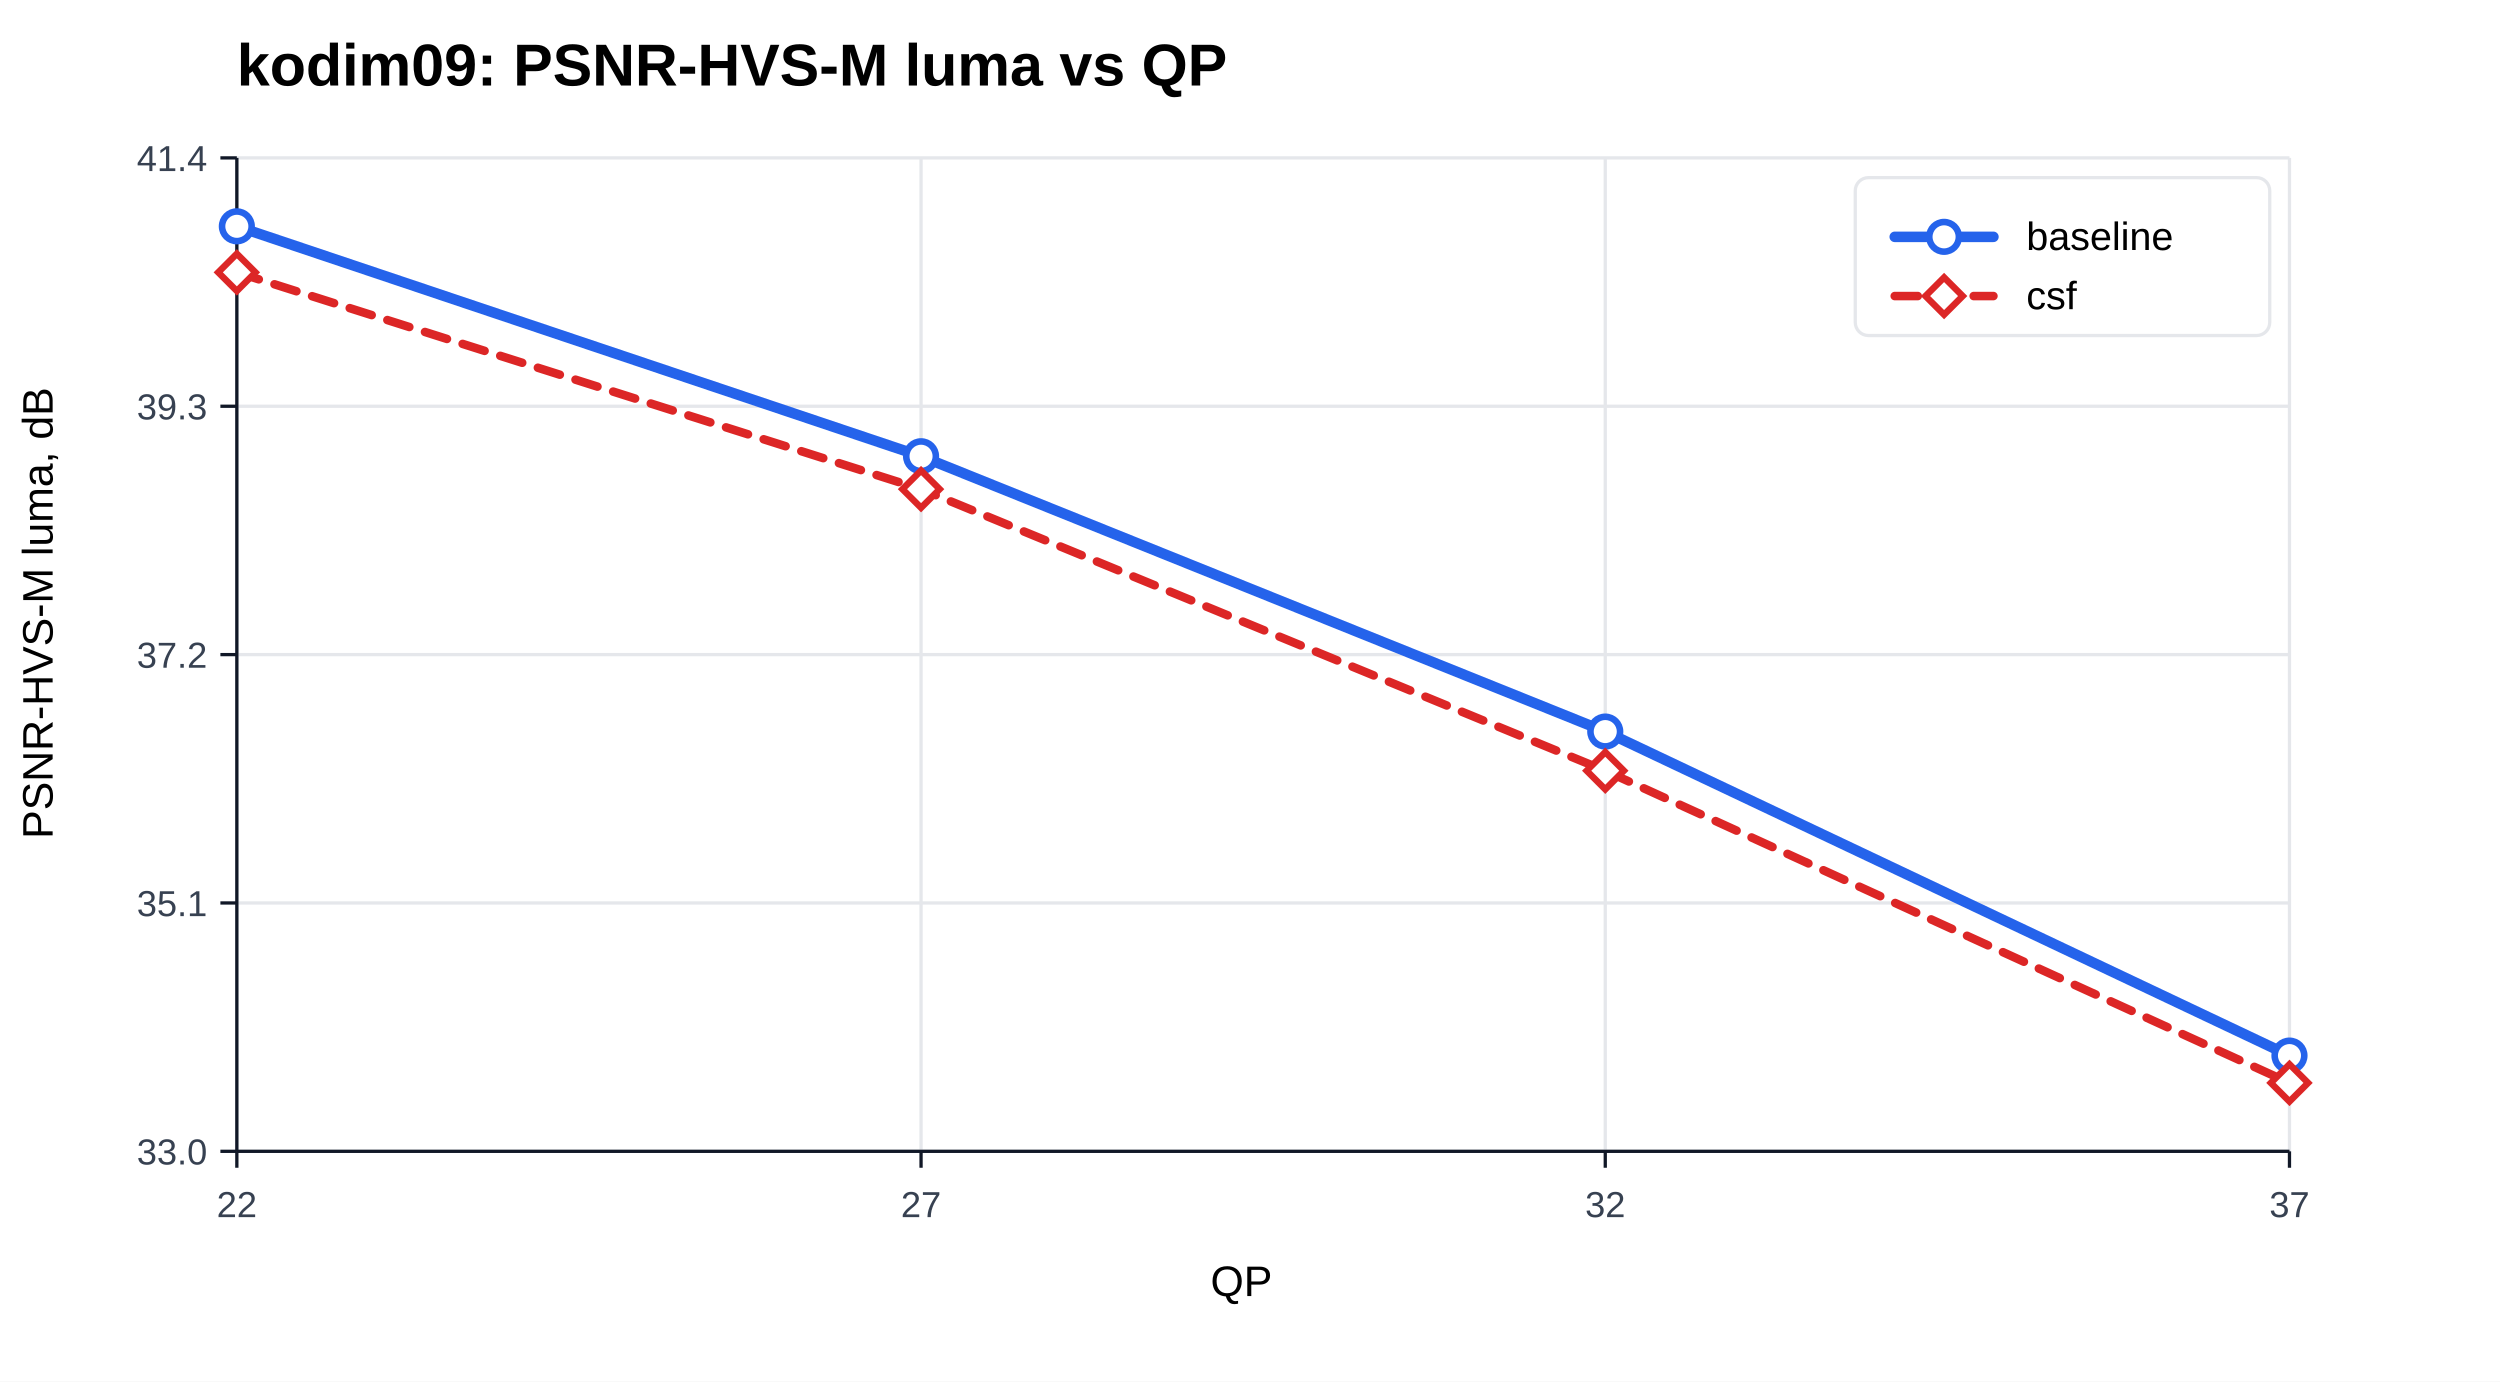
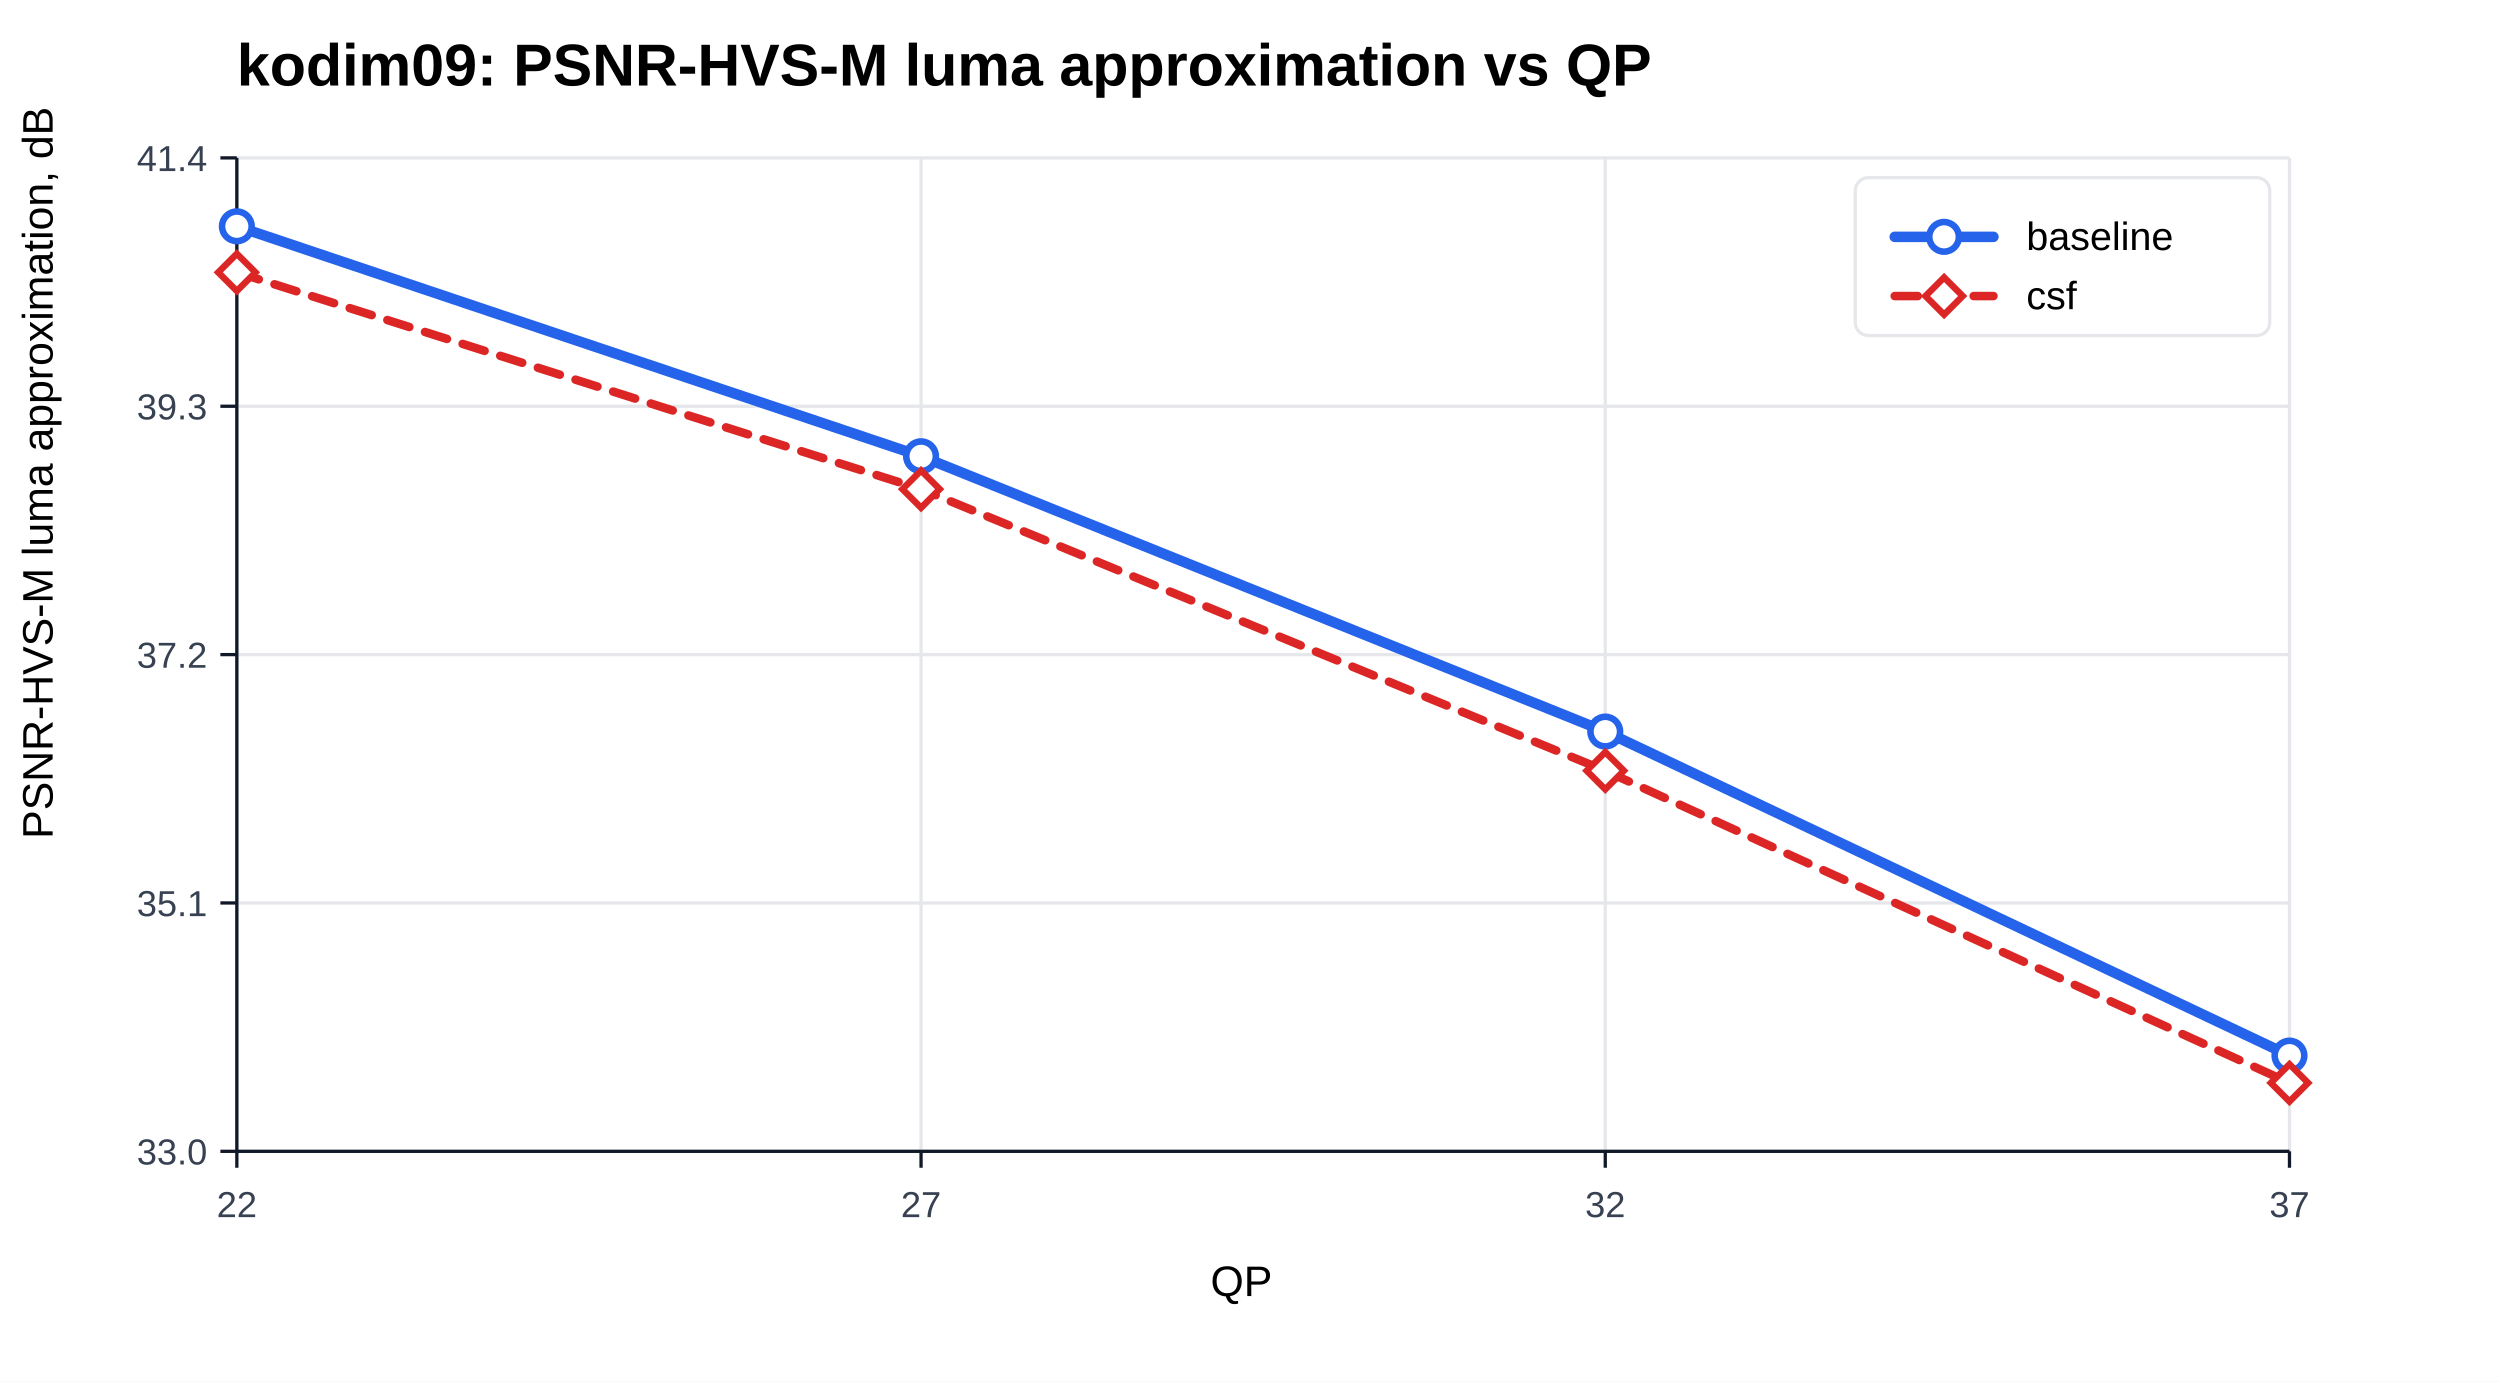
<svg xmlns="http://www.w3.org/2000/svg" width="760" height="420" viewBox="0 0 760 420">
  <rect width="100%" height="100%" fill="#ffffff" />
-   <text x="72" y="26" font-family="Arial" font-size="18" font-weight="700">kodim09: PSNR-HVS-M luma vs QP</text>
+   <text x="72" y="26" font-family="Arial" font-size="18" font-weight="700">kodim09: PSNR-HVS-M luma approximation vs QP</text>
  <line x1="72.0" y1="48" x2="72.0" y2="350" stroke="#e5e7eb" stroke-width="1" />
  <line x1="280.0" y1="48" x2="280.0" y2="350" stroke="#e5e7eb" stroke-width="1" />
  <line x1="488.0" y1="48" x2="488.0" y2="350" stroke="#e5e7eb" stroke-width="1" />
  <line x1="696.0" y1="48" x2="696.0" y2="350" stroke="#e5e7eb" stroke-width="1" />
  <line x1="72" y1="350.0" x2="696" y2="350.0" stroke="#e5e7eb" stroke-width="1" />
  <line x1="72" y1="274.5" x2="696" y2="274.5" stroke="#e5e7eb" stroke-width="1" />
  <line x1="72" y1="199.0" x2="696" y2="199.0" stroke="#e5e7eb" stroke-width="1" />
  <line x1="72" y1="123.5" x2="696" y2="123.5" stroke="#e5e7eb" stroke-width="1" />
  <line x1="72" y1="48.0" x2="696" y2="48.0" stroke="#e5e7eb" stroke-width="1" />
  <line x1="72" y1="350" x2="696" y2="350" stroke="#111827" />
  <line x1="72" y1="48" x2="72" y2="350" stroke="#111827" />
  <text x="368" y="394" font-family="Arial" font-size="13">QP</text>
-   <text x="16" y="255" font-family="Arial" font-size="13" transform="rotate(-90 16,255)">PSNR-HVS-M luma, dB</text>
+   <text x="16" y="255" font-family="Arial" font-size="13" transform="rotate(-90 16,255)">PSNR-HVS-M luma approximation, dB</text>
  <line x1="72.0" y1="350" x2="72.0" y2="355" stroke="#111827" />
  <text x="72.0" y="370" font-family="Arial" font-size="11" fill="#374151" text-anchor="middle">22</text>
  <line x1="280.0" y1="350" x2="280.0" y2="355" stroke="#111827" />
  <text x="280.0" y="370" font-family="Arial" font-size="11" fill="#374151" text-anchor="middle">27</text>
  <line x1="488.0" y1="350" x2="488.0" y2="355" stroke="#111827" />
  <text x="488.0" y="370" font-family="Arial" font-size="11" fill="#374151" text-anchor="middle">32</text>
  <line x1="696.0" y1="350" x2="696.0" y2="355" stroke="#111827" />
  <text x="696.0" y="370" font-family="Arial" font-size="11" fill="#374151" text-anchor="middle">37</text>
  <line x1="67" y1="350.0" x2="72" y2="350.0" stroke="#111827" />
  <text x="63" y="354.0" font-family="Arial" font-size="11" fill="#374151" text-anchor="end">33.0</text>
  <line x1="67" y1="274.5" x2="72" y2="274.5" stroke="#111827" />
  <text x="63" y="278.5" font-family="Arial" font-size="11" fill="#374151" text-anchor="end">35.1</text>
  <line x1="67" y1="199.0" x2="72" y2="199.0" stroke="#111827" />
  <text x="63" y="203.0" font-family="Arial" font-size="11" fill="#374151" text-anchor="end">37.2</text>
  <line x1="67" y1="123.5" x2="72" y2="123.5" stroke="#111827" />
  <text x="63" y="127.5" font-family="Arial" font-size="11" fill="#374151" text-anchor="end">39.3</text>
  <line x1="67" y1="48.0" x2="72" y2="48.0" stroke="#111827" />
  <text x="63" y="52.0" font-family="Arial" font-size="11" fill="#374151" text-anchor="end">41.4</text>
  <polyline fill="none" stroke="#2563eb" stroke-width="3.2" stroke-linecap="round" stroke-linejoin="round" points="72.0,68.8 280.0,138.7 488.0,222.4 696.0,320.9" />
  <circle cx="72.0" cy="68.8" r="4.5" fill="#ffffff" stroke="#2563eb" stroke-width="2" />
  <circle cx="280.0" cy="138.7" r="4.5" fill="#ffffff" stroke="#2563eb" stroke-width="2" />
  <circle cx="488.0" cy="222.4" r="4.5" fill="#ffffff" stroke="#2563eb" stroke-width="2" />
  <circle cx="696.0" cy="320.9" r="4.5" fill="#ffffff" stroke="#2563eb" stroke-width="2" />
  <polyline fill="none" stroke="#dc2626" stroke-width="2.6" stroke-linecap="round" stroke-linejoin="round" stroke-dasharray="7 5" points="72.0,82.8 280.0,148.7 488.0,234.3 696.0,329.2" />
  <rect x="68.0" y="78.8" width="8" height="8" transform="rotate(45 72.0 82.8)" fill="#ffffff" stroke="#dc2626" stroke-width="2" />
  <rect x="276.0" y="144.7" width="8" height="8" transform="rotate(45 280.0 148.7)" fill="#ffffff" stroke="#dc2626" stroke-width="2" />
  <rect x="484.0" y="230.3" width="8" height="8" transform="rotate(45 488.0 234.3)" fill="#ffffff" stroke="#dc2626" stroke-width="2" />
  <rect x="692.0" y="325.2" width="8" height="8" transform="rotate(45 696.0 329.2)" fill="#ffffff" stroke="#dc2626" stroke-width="2" />
  <rect x="564" y="54" width="126" height="48" rx="4" fill="#ffffff" stroke="#e5e7eb" />
  <line x1="576" y1="72" x2="606" y2="72" stroke="#2563eb" stroke-width="3.2" stroke-linecap="round" />
  <circle cx="591.0" cy="72.0" r="4.5" fill="#ffffff" stroke="#2563eb" stroke-width="2" />
  <text x="616" y="76" font-family="Arial" font-size="12">baseline</text>
  <line x1="576" y1="90" x2="606" y2="90" stroke="#dc2626" stroke-width="2.6" stroke-linecap="round" stroke-dasharray="7 5" />
  <rect x="587.0" y="86.0" width="8" height="8" transform="rotate(45 591.0 90.0)" fill="#ffffff" stroke="#dc2626" stroke-width="2" />
  <text x="616" y="94" font-family="Arial" font-size="12">csf</text>
</svg>
